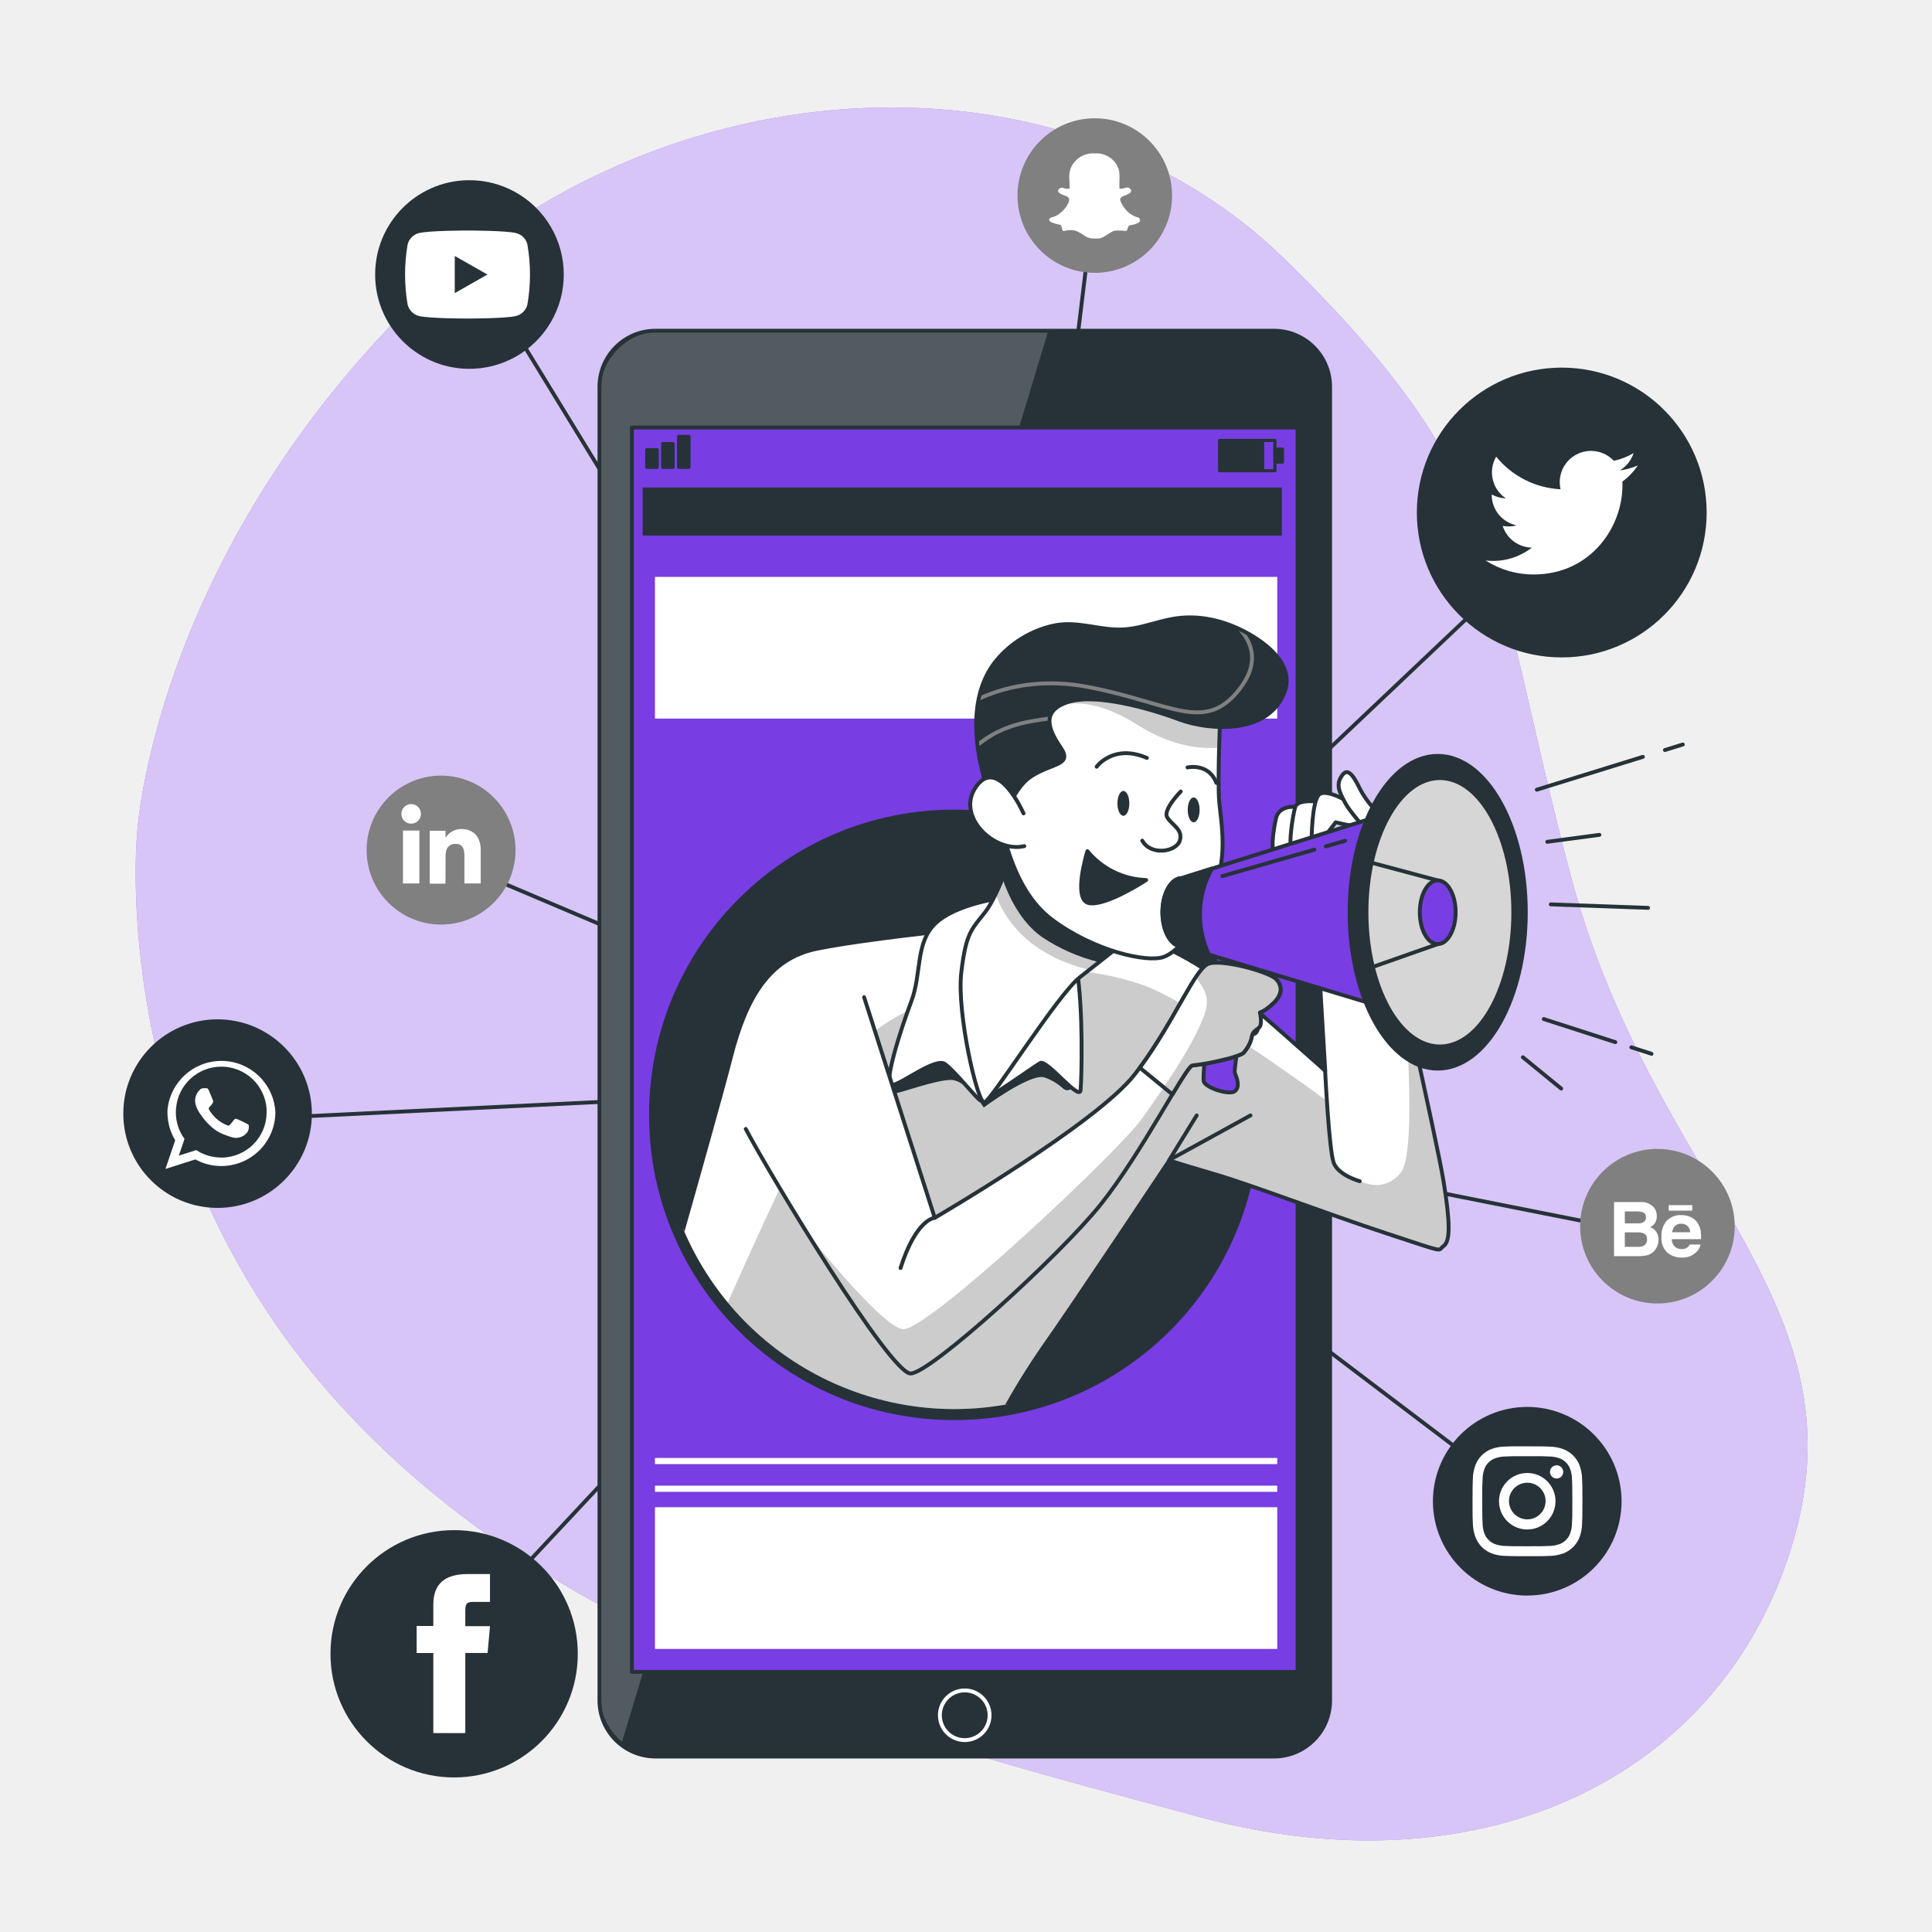
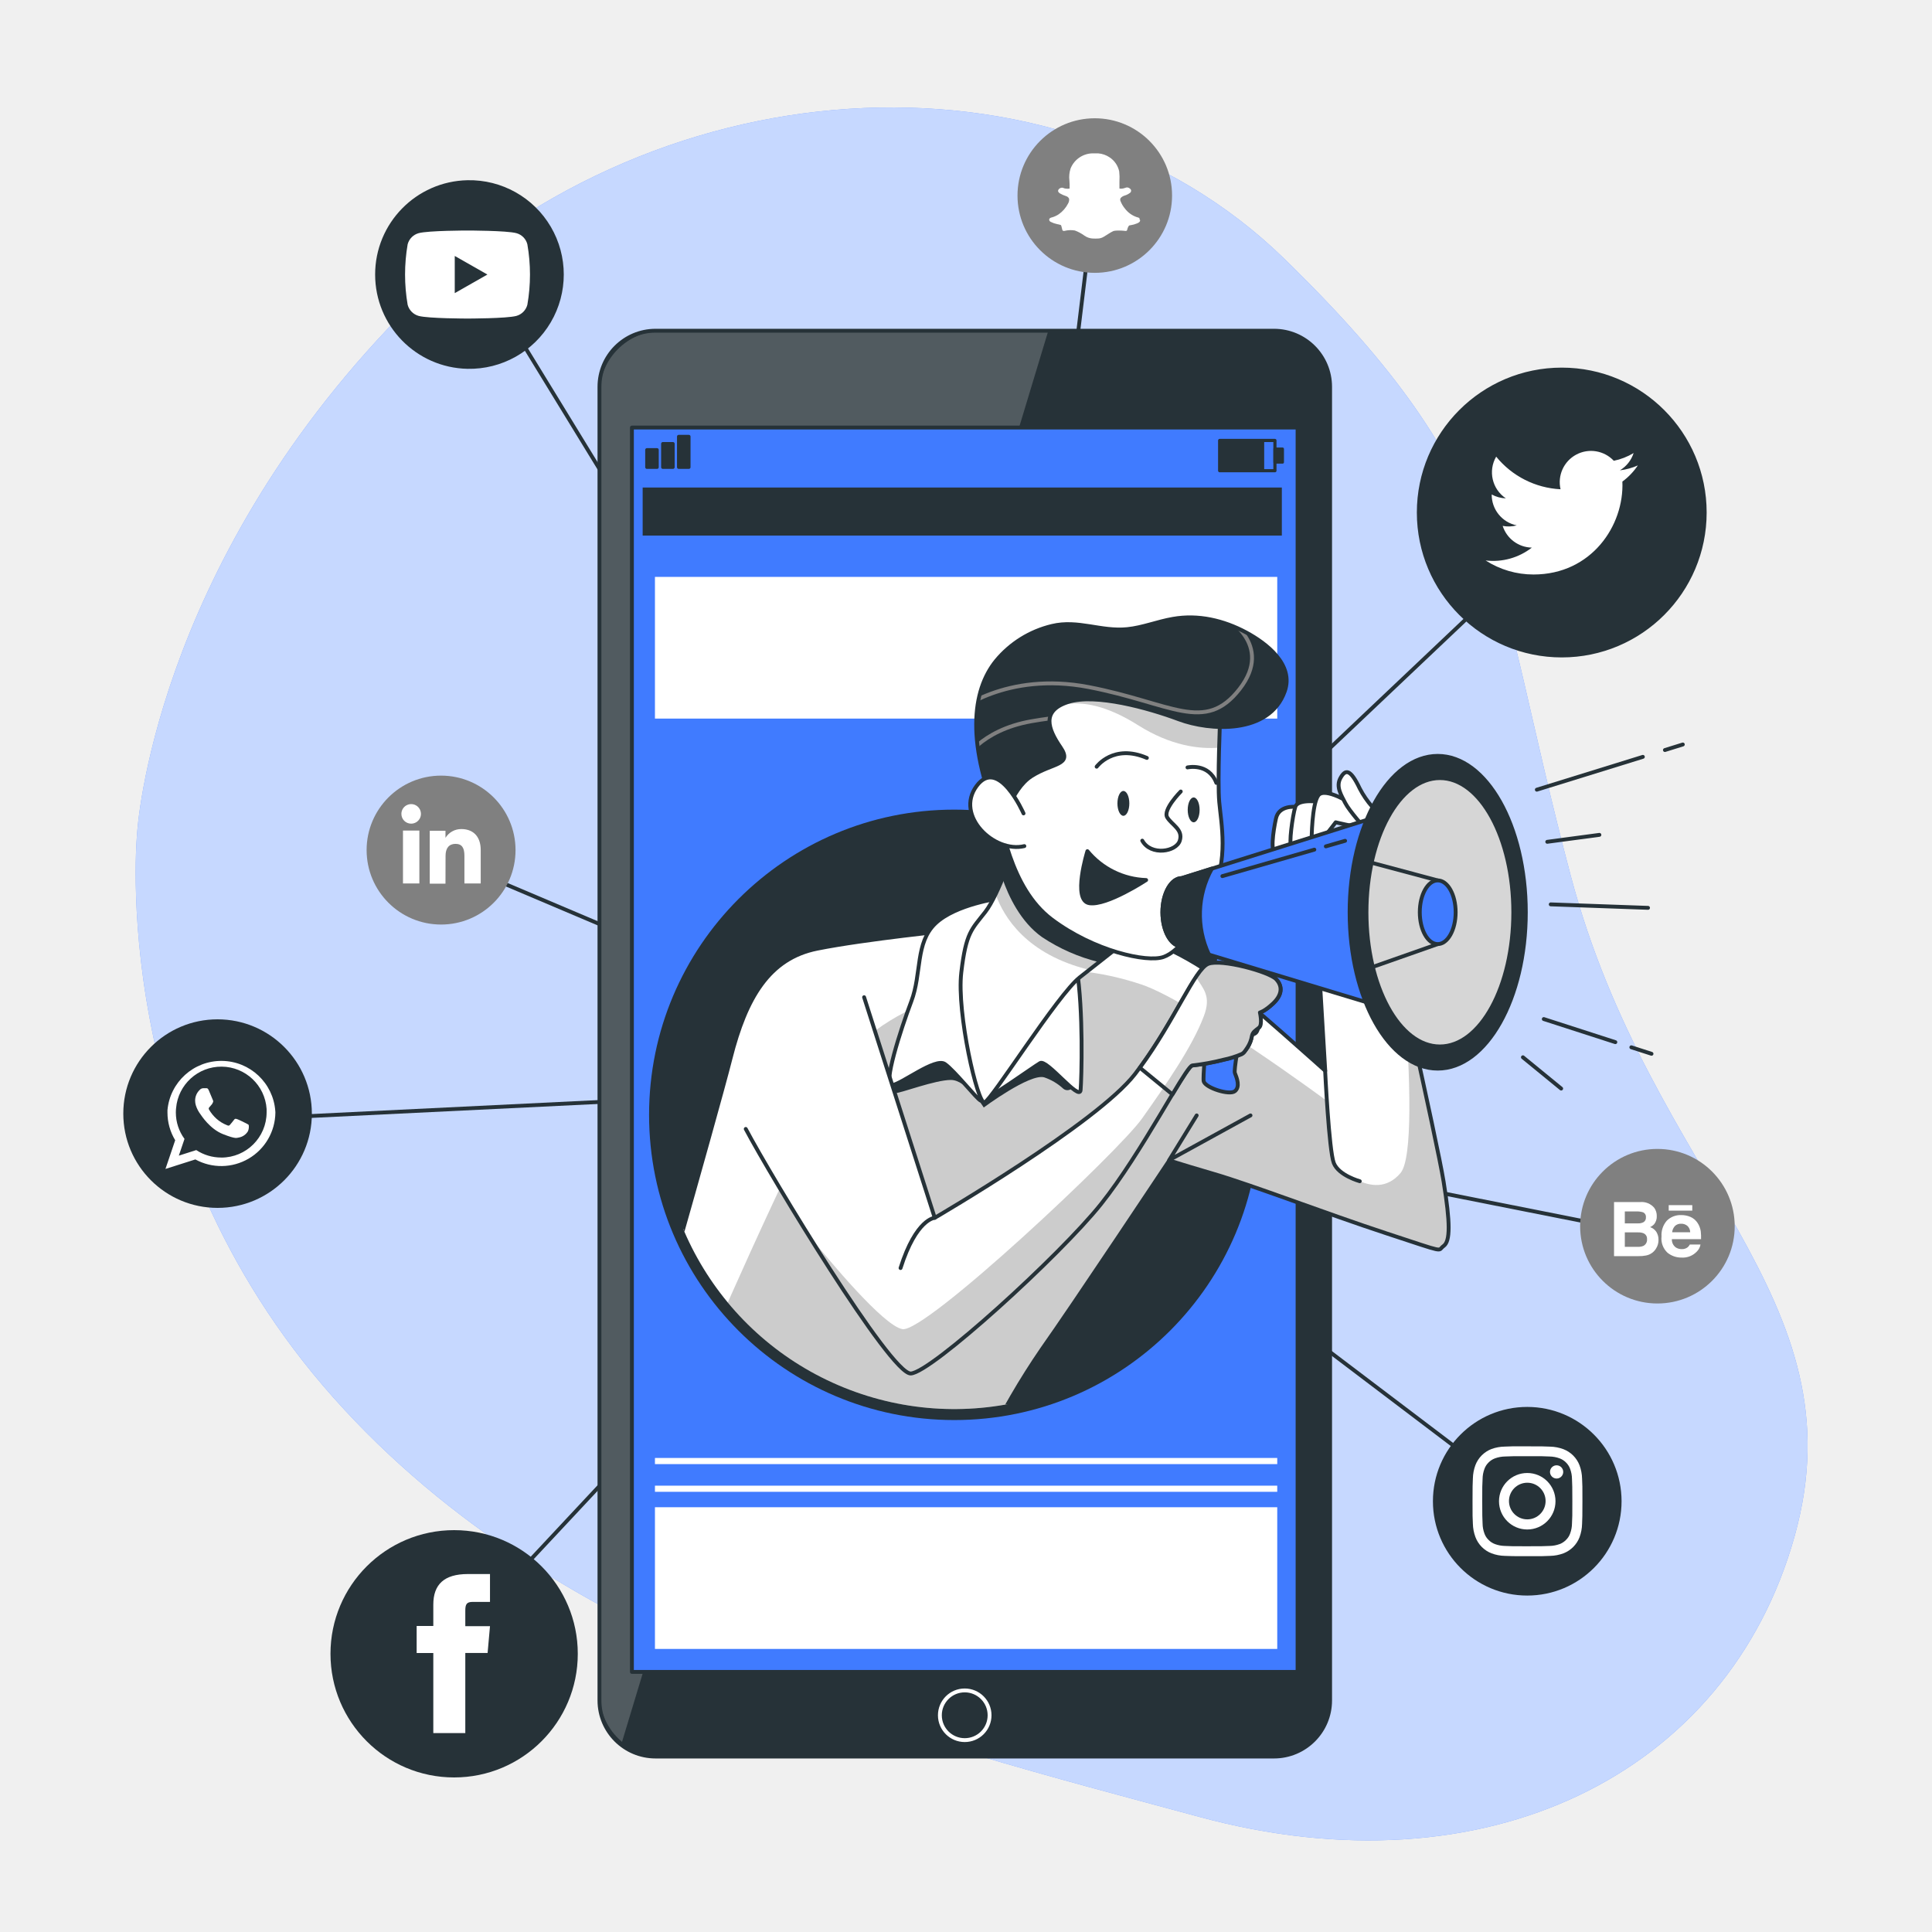
<svg xmlns="http://www.w3.org/2000/svg" viewBox="0 0 500 500">
  <defs>
-     <clipPath id="freepik--clip-path--inject-22">
+     <clipPath id="freepik--clip-path--inject-16">
      <rect x="155.14" y="85.59" width="189.09" height="369" rx="14.52" style="fill:#263238;stroke:#263238;stroke-linecap:round;stroke-linejoin:round" />
    </clipPath>
-     <clipPath id="freepik--clip-path-2--inject-22">
+     <clipPath id="freepik--clip-path-2--inject-16">
      <path d="M438.67,153.27H237.31V213a76.14,76.14,0,1,0,70.75,121H438.67Z" style="fill:none" />
    </clipPath>
-     <clipPath id="freepik--clip-path-3--inject-22">
+     <clipPath id="freepik--clip-path-3--inject-16">
      <path d="M164,363s21.08-73.4,25.06-89.09,10-25.9,22.42-28.39,35.35-4.8,35.35-4.8,19.93-2,34.37-1,27.65,8.72,34.62,14,27.15,23.41,27.15,23.41l-2.49-41.84,18.18,1.49s13.2,58.28,14.94,69,1.75,15.45,0,16.69,1.25,2-14.69-3.24-34.62-12.45-44.83-15.44-11.46-3.49-11.46-3.49-25,37.62-32.95,48.83a193.42,193.42,0,0,0-14.52,25" style="fill:#fff;stroke:#263238;stroke-linecap:round;stroke-linejoin:round" />
    </clipPath>
-     <clipPath id="freepik--clip-path-4--inject-22">
+     <clipPath id="freepik--clip-path-4--inject-16">
      <path d="M262.74,218.53S258.51,231.48,255,236s-5,5.23-6.22,15.69,4.23,34.12,6,33.62,18.93-27.89,24.66-32.38,11.71-9.21,11.71-9.21-13.95-4.24-18.68-10.21A133.4,133.4,0,0,1,262.74,218.53Z" style="fill:#fff;stroke:#263238;stroke-linecap:round;stroke-linejoin:round" />
    </clipPath>
-     <clipPath id="freepik--clip-path-5--inject-22">
+     <clipPath id="freepik--clip-path-5--inject-16">
      <path d="M315.79,185.41s-.74,16.69-.25,22.16,2.49,15-2,23.91-8.22,14.7-12.45,16.19-17.93-1.49-28.89-9.71-12.95-25.15-14.7-30.63.25-24.16,11.46-30.14a39.55,39.55,0,0,1,29.39-2.74C304.34,176.44,315.79,185.41,315.79,185.41Z" style="fill:#fff;stroke:#263238;stroke-linecap:round;stroke-linejoin:round" />
    </clipPath>
-     <clipPath id="freepik--clip-path-6--inject-22">
+     <clipPath id="freepik--clip-path-6--inject-16">
      <path d="M259.26,214.05s2.24-9.71,7.72-13.2,10.71-2.74,7.47-7.47-5-9.47,2-11.71,20.67,1.5,28.64,4.49,23.41,4,27.4-7.23c2.46-6.92-4.74-12.43-10-15.26-5.83-3.12-12.37-4.67-18.95-3.51-4,.69-7.81,2.26-11.81,2.66-6.77.69-12.74-2.45-19.49-.82a26.84,26.84,0,0,0-14.45,9C251.54,178.68,249.79,192.63,259.26,214.05Z" style="fill:#263238;stroke:#263238;stroke-linecap:round;stroke-linejoin:round" />
    </clipPath>
-     <clipPath id="freepik--clip-path-7--inject-22">
+     <clipPath id="freepik--clip-path-7--inject-16">
      <path d="M223.63,258.08l18.28,57.09s42-24.46,51.84-37.22,15.52-27.15,19-28.5,15.76,2,17.56,4,1.38,4.19-.8,6.25-3.42,2.35-3.42,2.35-.11,4.49-1.09,5.27-.75-.23-1,.77a7.77,7.77,0,0,1-1.15,3c-.72,1-1,1.52-1.69,1.79a22.92,22.92,0,0,1-4.45,1.38,58.62,58.62,0,0,1-8.18,1.5c-1.73.3-13,22.57-23.58,35.84s-44,43.7-49.25,43.86-36.09-50.78-42.7-63.29" style="fill:#fff;stroke:#263238;stroke-linecap:round;stroke-linejoin:round" />
    </clipPath>
-     <clipPath id="freepik--clip-path-8--inject-22">
+     <clipPath id="freepik--clip-path-8--inject-16">
      <path d="M316.71,274.24a22.92,22.92,0,0,0,4.45-1.38c.74-.27,1-.77,1.69-1.79a7.77,7.77,0,0,0,1.15-3c.22-1,.87-1.34,1.84-2.12s.22-3.92.22-3.92,1.24-.29,3.42-2.35,2.61-4.31.8-6.25-14.11-5.3-17.56-4S304.05,264,295,276.33l8.42,6.9c2.64-4.4,4.52-7.38,5.14-7.49A58.62,58.62,0,0,0,316.71,274.24Z" style="fill:#fff;stroke:#263238;stroke-linecap:round;stroke-linejoin:round" />
    </clipPath>
  </defs>
-   <g id="freepik--background-simple--inject-22">
-     <path d="M35.51,215.39s-8.29,80,50.8,146.34,150.48,88.55,224.2,108.51,136.62-10.71,153.94-72.7-37-92.1-57.92-170.82S391.59,124.71,332.41,67s-165-50.81-229,14.87S35.51,215.39,35.51,215.39Z" style="fill:#783DE3" />
+   <g id="freepik--background-simple--inject-16">
+     <path d="M35.51,215.39s-8.29,80,50.8,146.34,150.48,88.55,224.2,108.51,136.62-10.71,153.94-72.7-37-92.1-57.92-170.82S391.59,124.71,332.41,67s-165-50.81-229,14.87S35.51,215.39,35.51,215.39Z" style="fill:#407BFF" />
    <path d="M35.51,215.39s-8.29,80,50.8,146.34,150.48,88.55,224.2,108.51,136.62-10.71,153.94-72.7-37-92.1-57.92-170.82S391.59,124.71,332.41,67s-165-50.81-229,14.87S35.51,215.39,35.51,215.39Z" style="fill:#fff;opacity:0.7" />
  </g>
-   <g id="freepik--Icons--inject-22">
+   <g id="freepik--Icons--inject-16">
    <polyline points="126.72 74.92 252.52 280.44 405.38 135.63" style="fill:none;stroke:#263238;stroke-linecap:round;stroke-linejoin:round" />
    <polyline points="60.58 289.79 252.52 280.44 112.83 221.2" style="fill:none;stroke:#263238;stroke-linecap:round;stroke-linejoin:round" />
    <polyline points="283.33 50.58 254.77 285.28 429.95 320.04" style="fill:none;stroke:#263238;stroke-linecap:round;stroke-linejoin:round" />
    <polyline points="115.75 426.71 252.52 280.44 394.4 387.95" style="fill:none;stroke:#263238;stroke-linecap:round;stroke-linejoin:round" />
    <path d="M56.31,263.8a24.4,24.4,0,1,0,24.4,24.4A24.43,24.43,0,0,0,56.31,263.8Z" style="fill:#263238" />
    <path d="M71.25,287.57a14,14,0,0,0-27.91-.25c0,.2,0,.4,0,.61a13.77,13.77,0,0,0,2,7.16l-2.52,7.43,7.74-2.46a14,14,0,0,0,20.71-12.13C71.26,287.81,71.26,287.69,71.25,287.57Zm-14,12a11.74,11.74,0,0,1-6.46-1.93l-4.51,1.44,1.47-4.33a11.5,11.5,0,0,1-2.24-6.83,10.55,10.55,0,0,1,.06-1.13A11.75,11.75,0,0,1,69,287c0,.3,0,.6,0,.91A11.72,11.72,0,0,1,57.29,299.58Z" style="fill:#fff;fill-rule:evenodd" />
    <path d="M63.7,290.72c-.35-.17-2-1-2.35-1.1s-.54-.17-.77.17-.89,1.1-1.08,1.33-.4.25-.75.08A9.18,9.18,0,0,1,56,289.51a9.93,9.93,0,0,1-1.9-2.34c-.2-.34,0-.53.15-.7s.34-.39.51-.59l.13-.16a3.13,3.13,0,0,0,.21-.41.61.61,0,0,0,0-.59c-.09-.17-.77-1.85-1.06-2.53s-.57-.56-.77-.56-.43,0-.66,0a1.24,1.24,0,0,0-.91.42,3.8,3.8,0,0,0-1.2,2.84,4.19,4.19,0,0,0,.18,1.16,7.64,7.64,0,0,0,1.22,2.35c.17.22,2.37,3.77,5.85,5.13s3.48.91,4.11.85a3.44,3.44,0,0,0,2.31-1.62,2.91,2.91,0,0,0,.2-1.61C64.26,291,64,290.89,63.7,290.72Z" style="fill:#fff;fill-rule:evenodd" />
    <path d="M121,46.64a24.41,24.41,0,0,0,0,48.81h0a24.41,24.41,0,1,0,0-48.81Z" style="fill:#263238" />
    <path d="M136.48,63.22a4,4,0,0,0-2.85-2.88c-2.53-.68-12.64-.68-12.64-.68s-10.11,0-12.63.68a4.06,4.06,0,0,0-2.86,2.88,46.09,46.09,0,0,0,0,15.66,4.08,4.08,0,0,0,2.86,2.88c2.52.68,12.63.68,12.63.68s10.11,0,12.64-.68a4.06,4.06,0,0,0,2.85-2.88,45.42,45.42,0,0,0,0-15.66Z" style="fill:#fff" />
    <polygon points="117.69 75.86 117.69 66.24 126.14 71.05 117.69 75.86" style="fill:#263238" />
    <path d="M117.53,396a32,32,0,1,0,32,32A32,32,0,0,0,117.53,396Z" style="fill:#263238" />
    <path d="M112.14,448.52h8.28V427.79h5.77l.62-6.94h-6.39v-4c0-1.64.32-2.28,1.91-2.28h4.48v-7.21h-5.73c-6.16,0-8.94,2.72-8.94,7.91v5.53h-4.31v7h4.31Z" style="fill:#fff" />
    <path d="M395.26,364.11a24.41,24.41,0,1,0,24.4,24.4A24.43,24.43,0,0,0,395.26,364.11Z" style="fill:#263238" />
    <path d="M395.26,376.86c3.8,0,4.25,0,5.75.08a7.93,7.93,0,0,1,2.64.49,4.55,4.55,0,0,1,1.63,1.06,4.34,4.34,0,0,1,1.06,1.64,7.62,7.62,0,0,1,.49,2.64c.07,1.5.09,2,.09,5.74s0,4.25-.09,5.75a7.62,7.62,0,0,1-.49,2.64,4.23,4.23,0,0,1-1.06,1.63,4.45,4.45,0,0,1-1.63,1.07,7.93,7.93,0,0,1-2.64.49c-1.5.07-1.95.08-5.75.08s-4.25,0-5.75-.08a8,8,0,0,1-2.64-.49,4.45,4.45,0,0,1-1.63-1.07,4.23,4.23,0,0,1-1.06-1.63,7.62,7.62,0,0,1-.49-2.64c-.07-1.5-.09-1.95-.09-5.75s0-4.24.09-5.74a7.62,7.62,0,0,1,.49-2.64,4.34,4.34,0,0,1,1.06-1.64,4.55,4.55,0,0,1,1.63-1.06,8,8,0,0,1,2.64-.49c1.5-.07,1.95-.08,5.75-.08m0-2.56c-3.86,0-4.35,0-5.86.08A10.43,10.43,0,0,0,386,375a7.26,7.26,0,0,0-4.16,4.16,10.54,10.54,0,0,0-.66,3.45c-.07,1.52-.09,2-.09,5.86s0,4.35.09,5.87a10.54,10.54,0,0,0,.66,3.45A7.26,7.26,0,0,0,386,402a10.43,10.43,0,0,0,3.45.66c1.51.07,2,.08,5.86.08s4.35,0,5.86-.08a10.43,10.43,0,0,0,3.45-.66,7.26,7.26,0,0,0,4.16-4.16,10.54,10.54,0,0,0,.66-3.45c.07-1.52.09-2,.09-5.87s0-4.34-.09-5.86a10.54,10.54,0,0,0-.66-3.45,7.26,7.26,0,0,0-4.16-4.16,10.43,10.43,0,0,0-3.45-.66c-1.51-.07-2-.08-5.86-.08" style="fill:#fff" />
    <path d="M395.26,381.21a7.31,7.31,0,1,0,7.3,7.3,7.3,7.3,0,0,0-7.3-7.3m0,12a4.74,4.74,0,1,1,4.74-4.74,4.74,4.74,0,0,1-4.74,4.74" style="fill:#fff" />
    <path d="M404.56,380.92a1.71,1.71,0,1,1-1.71-1.7,1.71,1.71,0,0,1,1.71,1.7" style="fill:#fff" />
    <path d="M404.18,169.64h0a37,37,0,0,1-37-37h0a37,37,0,0,1,37-37h0a37,37,0,0,1,37,37h0A37,37,0,0,1,404.18,169.64Z" style="fill:#263238;stroke:#263238;stroke-linecap:round;stroke-linejoin:round" />
    <path d="M384.48,145.05a22.9,22.9,0,0,0,12.39,3.63c15,0,23.49-12.68,23-24.05a16.68,16.68,0,0,0,4-4.18,16.11,16.11,0,0,1-4.64,1.27,8.11,8.11,0,0,0,3.55-4.47,16.25,16.25,0,0,1-5.13,2,8.09,8.09,0,0,0-13.78,7.37,22.92,22.92,0,0,1-16.66-8.44,8.09,8.09,0,0,0,2.5,10.79,8.11,8.11,0,0,1-3.66-1,8.1,8.1,0,0,0,6.48,8,7.94,7.94,0,0,1-3.64.13,8.08,8.08,0,0,0,7.55,5.62A16.3,16.3,0,0,1,384.48,145.05Z" style="fill:#fff" />
    <path d="M114.15,200.73A19.27,19.27,0,1,0,133.42,220,19.29,19.29,0,0,0,114.15,200.73Z" style="fill:gray" />
    <rect x="104.29" y="214.95" width="4.24" height="13.69" style="fill:#fff" />
    <path d="M106.39,213.16a2.53,2.53,0,1,0-2.51-2.53A2.52,2.52,0,0,0,106.39,213.16Z" style="fill:#fff" />
    <path d="M115.31,221.46c0-1.93.88-3.07,2.58-3.07s2.3,1.1,2.3,3.07v7.18h4.22V220c0-3.66-2.08-5.44-5-5.44a4.76,4.76,0,0,0-4.12,2.27V215h-4.07v13.69h4.07Z" style="fill:#fff" />
    <path d="M428.94,337.34h0a20,20,0,0,1-20-20h0a20,20,0,0,1,20-20h0a20,20,0,0,1,20,20h0A20,20,0,0,1,428.94,337.34Z" style="fill:gray" />
    <path d="M426,324.92a3.83,3.83,0,0,0,1.59-.7,3.91,3.91,0,0,0,1-1.11,4.06,4.06,0,0,0,.63-2.23,3.77,3.77,0,0,0-.55-2.06,3.12,3.12,0,0,0-1.62-1.24,3.34,3.34,0,0,0,1.07-.79,3.15,3.15,0,0,0,.65-2.07,3.57,3.57,0,0,0-.65-2.14,4.27,4.27,0,0,0-3.63-1.49h-6.78v14H424A9.51,9.51,0,0,0,426,324.92Zm-5.5-11.4h3.05a5.21,5.21,0,0,1,1.66.22,1.25,1.25,0,0,1,.75,1.29,1.34,1.34,0,0,1-.57,1.24,2.82,2.82,0,0,1-1.48.34h-3.41Zm0,9.16v-3.74h3.45a3.48,3.48,0,0,1,1.4.23,1.52,1.52,0,0,1,.9,1.51,1.77,1.77,0,0,1-.93,1.75,3.35,3.35,0,0,1-1.42.25Z" style="fill:#fff" />
    <path d="M431.53,324.19a5.65,5.65,0,0,0,3.65,1.27,5,5,0,0,0,3.91-1.51,3.33,3.33,0,0,0,1-1.87h-2.77a2.27,2.27,0,0,1-.55.71,2.3,2.3,0,0,1-1.51.48,2.79,2.79,0,0,1-1.5-.39,2.49,2.49,0,0,1-1.08-2.19h7.55a13,13,0,0,0-.08-2.06,5.28,5.28,0,0,0-.83-2.15,4.25,4.25,0,0,0-1.79-1.53,6,6,0,0,0-2.44-.49,5,5,0,0,0-3.71,1.44A5.64,5.64,0,0,0,430,320,5,5,0,0,0,431.53,324.19Zm1.94-6.9a2.16,2.16,0,0,1,1.62-.59,2.41,2.41,0,0,1,1.61.56,2.27,2.27,0,0,1,.72,1.64h-4.67A2.8,2.8,0,0,1,433.47,317.29Z" style="fill:#fff" />
    <rect x="431.86" y="311.89" width="6.1" height="1.42" style="fill:#fff" />
    <path d="M283.33,70.61h0a20,20,0,0,1-20-20h0a20,20,0,0,1,20-20h0a20,20,0,0,1,20,20h0A20,20,0,0,1,283.33,70.61Z" style="fill:gray" />
    <path d="M294.94,56.46h0l0,0h0a2.65,2.65,0,0,0-.75-.27s0,0,0,0a6.47,6.47,0,0,1-3.09-2.25A6.89,6.89,0,0,1,290,52.07h0a.9.9,0,0,1,0-.79,0,0,0,0,0,0,0,2.16,2.16,0,0,1,1.06-.67h0a4.16,4.16,0,0,0,1.43-.74h0a.77.77,0,0,0,.21-.27.24.24,0,0,0,0-.09.5.5,0,0,0,0-.38h0a1.13,1.13,0,0,0-.5-.48h0a1,1,0,0,0-.86-.08h0a4.35,4.35,0,0,1-.76.22,0,0,0,0,0,0,0,1.93,1.93,0,0,1-.87,0s0-.11,0-.19h0c0-.53,0-1.07,0-1.63h0a15.13,15.13,0,0,0-.06-2.6h0a5.84,5.84,0,0,0-2.44-3.62,6.16,6.16,0,0,0-3-1.06h0c-.36,0-.71,0-1.07,0a6.26,6.26,0,0,0-6.06,3.88h0a7.14,7.14,0,0,0-.32,3.16h0a16.31,16.31,0,0,1,.05,2.08l0,0a2.93,2.93,0,0,1-1,0h0c-.24,0-.5-.14-.79-.22h0a1,1,0,0,0-.77.18h0a.79.79,0,0,0-.42.63v.06h0a.69.69,0,0,0,.26.42l.27.2h0a7.94,7.94,0,0,0,1.61.7h0a1.16,1.16,0,0,1,.72.68,2,2,0,0,1-.29,1.24h0A7.51,7.51,0,0,1,274,55.45a6,6,0,0,1-1.8.82h0a1.05,1.05,0,0,0-.64.37l0,.07a.53.53,0,0,0,.1.5.79.79,0,0,0,.27.21h0a6.38,6.38,0,0,0,1.65.58h0a5,5,0,0,1,1,.26l.11.28c.1.3.14.64.25,1a.31.31,0,0,0,.23.2.51.51,0,0,0,.39,0h0a6.42,6.42,0,0,1,2.61-.09h0A10.17,10.17,0,0,1,280.67,61h0a4.08,4.08,0,0,0,2,.72h0a13,13,0,0,0,1.66,0h0a3.09,3.09,0,0,0,1.31-.44h0c.89-.51,1.67-1.11,2.54-1.5h0a4.21,4.21,0,0,1,1-.11h0a12.85,12.85,0,0,1,2.15.1.09.09,0,0,0,.07,0,.4.4,0,0,0,.25-.13.38.38,0,0,0,.07-.15c0-.08,0-.11,0,0a.14.14,0,0,0,0-.06,2.94,2.94,0,0,1,.42-1,.58.58,0,0,1,.44-.14h0a7.46,7.46,0,0,0,1.7-.48h0a1.5,1.5,0,0,0,.69-.47h0a.49.49,0,0,0-.14-.7Z" style="fill:#fff;fill-rule:evenodd" />
  </g>
-   <g id="freepik--Device--inject-22">
+   <g id="freepik--Device--inject-16">
    <rect x="155.14" y="85.59" width="189.09" height="369" rx="14.52" style="fill:#263238" />
-     <g style="clip-path:url(#freepik--clip-path--inject-22)">
+     <g style="clip-path:url(#freepik--clip-path--inject-16)">
      <path d="M171.43,85.59a16.29,16.29,0,0,0-16.29,16.29V438.29a16.26,16.26,0,0,0,5.84,12.5L271.3,85.59Z" style="fill:#fff;opacity:0.2" />
      <path d="M256.1,443.91a6.43,6.43,0,1,0-6.42,6.43A6.42,6.42,0,0,0,256.1,443.91Z" style="fill:none;stroke:#fff;stroke-linecap:round;stroke-linejoin:round" />
    </g>
    <rect x="155.14" y="85.59" width="189.09" height="369" rx="14.52" style="fill:none;stroke:#263238;stroke-linecap:round;stroke-linejoin:round" />
-     <rect x="163.54" y="110.65" width="172.27" height="322.04" style="fill:#783DE3;stroke:#263238;stroke-linecap:round;stroke-linejoin:round" />
+     <rect x="163.54" y="110.65" width="172.27" height="322.04" style="fill:#407BFF;stroke:#263238;stroke-linecap:round;stroke-linejoin:round" />
    <circle cx="246.97" cy="288.52" r="78.99" style="fill:#263238" />
    <rect x="169.5" y="149.3" width="161.05" height="36.67" style="fill:#fff" />
    <rect x="169.5" y="390.07" width="161.05" height="36.67" style="fill:#fff" />
    <rect x="169.5" y="377.32" width="161.05" height="1.59" style="fill:#fff" />
    <rect x="169.5" y="384.49" width="161.05" height="1.59" style="fill:#fff" />
    <rect x="315.67" y="113.99" width="14.28" height="7.83" style="fill:none;stroke:#263238;stroke-linecap:round;stroke-linejoin:round;stroke-width:0.821px" />
    <rect x="315.67" y="113.99" width="11.14" height="7.83" style="fill:#263238;stroke:#263238;stroke-linecap:round;stroke-linejoin:round;stroke-width:0.725px" />
    <rect x="329.92" y="116.18" width="2.01" height="3.45" style="fill:#263238;stroke:#263238;stroke-linecap:round;stroke-linejoin:round;stroke-width:0.725px" />
    <rect x="167.42" y="116.42" width="2.62" height="4.49" style="fill:#263238;stroke:#263238;stroke-linecap:round;stroke-linejoin:round;stroke-width:0.883px" />
    <rect x="171.54" y="114.84" width="2.62" height="6.07" style="fill:#263238;stroke:#263238;stroke-linecap:round;stroke-linejoin:round;stroke-width:0.883px" />
    <rect x="175.65" y="112.98" width="2.62" height="7.93" style="fill:#263238;stroke:#263238;stroke-linecap:round;stroke-linejoin:round;stroke-width:0.883px" />
    <rect x="166.32" y="126.17" width="165.42" height="12.44" style="fill:#263238" />
  </g>
-   <g id="freepik--Character--inject-22">
-     <g style="clip-path:url(#freepik--clip-path-2--inject-22)">
+   <g id="freepik--Character--inject-16">
+     <g style="clip-path:url(#freepik--clip-path-2--inject-16)">
      <path d="M164,363s21.08-73.4,25.06-89.09,10-25.9,22.42-28.39,35.35-4.8,35.35-4.8,19.93-2,34.37-1,27.65,8.72,34.62,14,27.15,23.41,27.15,23.41l-2.49-41.84,18.18,1.49s13.2,58.28,14.94,69,1.75,15.45,0,16.69,1.25,2-14.69-3.24-34.62-12.45-44.83-15.44-11.46-3.49-11.46-3.49-25,37.62-32.95,48.83a193.42,193.42,0,0,0-14.52,25" style="fill:#fff" />
-       <g style="clip-path:url(#freepik--clip-path-3--inject-22)">
+       <g style="clip-path:url(#freepik--clip-path-3--inject-16)">
        <path d="M373.57,322.39c1.75-1.24,1.75-6,0-16.69-1-6.39-6.15-29.7-10.11-47.48,1.57,21,2.18,41.52-1,45.35-7,8.28-17.23-2.6-17.23-2.6l-1.95-16.14s-34.86-25.71-47.94-30.07-27-5.23-40.53-.87-24.84,8.72-33.12,17-37,74.52-37,74.52l-3.25,19.67L255.12,374a193.42,193.42,0,0,1,14.52-25c8-11.21,32.95-48.83,32.95-48.83s1.25.5,11.46,3.49,28.89,10.21,44.83,15.44S371.83,323.64,373.57,322.39Z" style="opacity:0.2" />
      </g>
      <path d="M164,363s21.08-73.4,25.06-89.09,10-25.9,22.42-28.39,35.35-4.8,35.35-4.8,19.93-2,34.37-1,27.65,8.72,34.62,14,27.15,23.41,27.15,23.41l-2.49-41.84,18.18,1.49s13.2,58.28,14.94,69,1.75,15.45,0,16.69,1.25,2-14.69-3.24-34.62-12.45-44.83-15.44-11.46-3.49-11.46-3.49-25,37.62-32.95,48.83a193.42,193.42,0,0,0-14.52,25" style="fill:none;stroke:#263238;stroke-linecap:round;stroke-linejoin:round" />
      <polyline points="309.7 288.67 302.59 300.23 323.63 288.67" style="fill:none;stroke:#263238;stroke-linecap:round;stroke-linejoin:round" />
      <path d="M342.94,277.06s1,20.67,2.24,23.91,6.73,4.73,6.73,4.73" style="fill:#fff;stroke:#263238;stroke-linecap:round;stroke-linejoin:round" />
      <path d="M233.19,276.43s-2.72,6.45-1.36,6.45,10.19-3.39,14.27-3.39,8.49,7.13,8.49,7.13,11.89-8.83,15.63-7.81a13.64,13.64,0,0,1,4.93,2.92,1.66,1.66,0,0,0,2.75-1.19c.07-1.83.13-4.33.13-7.51,0-7.47-6.45-27.85-18.34-28.87s-13.93,7.47-19,17.66S233.19,276.43,233.19,276.43Z" style="fill:#263238" />
      <path d="M258.76,232.48S247.3,234,242.07,239s-3.49,12.95-6.23,20.17-7.47,21.92-5,21.67,11.21-7.22,13.7-5.48,8.22,9,9.22,9.46,13.7-8.71,15.44-9.71,10.21,10,10.46,7,.75-20.67-1-31.38S264.49,232.73,258.76,232.48Z" style="fill:#fff;stroke:#263238;stroke-linecap:round;stroke-linejoin:round" />
      <path d="M262.74,218.53S258.51,231.48,255,236s-5,5.23-6.22,15.69,4.23,34.12,6,33.62,18.93-27.89,24.66-32.38,11.71-9.21,11.71-9.21-13.95-4.24-18.68-10.21A133.4,133.4,0,0,1,262.74,218.53Z" style="fill:#fff" />
-       <g style="clip-path:url(#freepik--clip-path-4--inject-22)">
+       <g style="clip-path:url(#freepik--clip-path-4--inject-16)">
        <path d="M281.91,251c4.85-3.81,9.23-7.27,9.23-7.27s-13.95-4.24-18.68-10.21a133.4,133.4,0,0,1-9.72-14.95,124.9,124.9,0,0,1-5.07,12.88C259.78,237.36,265.66,247,281.91,251Z" style="opacity:0.2" />
        <path d="M272.46,233.48a133.4,133.4,0,0,1-9.72-14.95s-1.42,4.35-3.29,8.88c1.55,4.49,4.66,11.17,10.23,15.11A46.38,46.38,0,0,0,284.44,249l6.7-5.28S277.19,239.45,272.46,233.48Z" style="fill:#263238" />
      </g>
      <path d="M262.74,218.53S258.51,231.48,255,236s-5,5.23-6.22,15.69,4.23,34.12,6,33.62,18.93-27.89,24.66-32.38,11.71-9.21,11.71-9.21-13.95-4.24-18.68-10.21A133.4,133.4,0,0,1,262.74,218.53Z" style="fill:none;stroke:#263238;stroke-linecap:round;stroke-linejoin:round" />
      <path d="M315.79,185.41s-.74,16.69-.25,22.16,2.49,15-2,23.91-8.22,14.7-12.45,16.19-17.93-1.49-28.89-9.71-12.95-25.15-14.7-30.63.25-24.16,11.46-30.14a39.55,39.55,0,0,1,29.39-2.74C304.34,176.44,315.79,185.41,315.79,185.41Z" style="fill:#fff" />
-       <g style="clip-path:url(#freepik--clip-path-5--inject-22)">
+       <g style="clip-path:url(#freepik--clip-path-5--inject-16)">
        <path d="M269,177.19a16.92,16.92,0,0,0-4.29,3.31l5.77,4.1s7.41-7.41,24,3.05c8.56,5.4,15.94,6.27,21.09,5.84.12-4.44.28-8.08.28-8.08s-11.45-9-17.43-11A39.55,39.55,0,0,0,269,177.19Z" style="opacity:0.2" />
      </g>
      <path d="M315.79,185.41s-.74,16.69-.25,22.16,2.49,15-2,23.91-8.22,14.7-12.45,16.19-17.93-1.49-28.89-9.71-12.95-25.15-14.7-30.63.25-24.16,11.46-30.14a39.55,39.55,0,0,1,29.39-2.74C304.34,176.44,315.79,185.41,315.79,185.41Z" style="fill:none;stroke:#263238;stroke-linecap:round;stroke-linejoin:round" />
      <path d="M292.27,207.92c0,1.77-.69,3.21-1.54,3.21s-1.54-1.44-1.54-3.21.69-3.22,1.54-3.22S292.27,206.14,292.27,207.92Z" style="fill:#263238" />
      <path d="M310.46,209.59c0,1.78-.69,3.22-1.54,3.22s-1.54-1.44-1.54-3.22.69-3.21,1.54-3.21S310.46,207.82,310.46,209.59Z" style="fill:#263238" />
      <path d="M305.58,204.84s-4.73,4.73-3.49,6.72,4.14,3.11,3.24,6-7.47,4-9.71,0" style="fill:none;stroke:#263238;stroke-linecap:round;stroke-linejoin:round" />
      <path d="M281.42,220.28a20.55,20.55,0,0,0,15.2,7.47s-10.22,6.72-14.7,6S281.42,220.28,281.42,220.28Z" style="fill:#263238;stroke:#263238;stroke-linecap:round;stroke-linejoin:round" />
      <path d="M283.81,198.42s4.34-6,13-2.27" style="fill:none;stroke:#263238;stroke-linecap:round;stroke-linejoin:round" />
      <path d="M307.32,198.61s5.48-1.26,7.47,4" style="fill:none;stroke:#263238;stroke-linecap:round;stroke-linejoin:round" />
      <path d="M259.26,214.05s2.24-9.71,7.72-13.2,10.71-2.74,7.47-7.47-5-9.47,2-11.71,20.67,1.5,28.64,4.49,23.41,4,27.4-7.23c2.46-6.92-4.74-12.43-10-15.26-5.83-3.12-12.37-4.67-18.95-3.51-4,.69-7.81,2.26-11.81,2.66-6.77.69-12.74-2.45-19.49-.82a26.84,26.84,0,0,0-14.45,9C251.54,178.68,249.79,192.63,259.26,214.05Z" style="fill:#263238" />
-       <g style="clip-path:url(#freepik--clip-path-6--inject-22)">
+       <g style="clip-path:url(#freepik--clip-path-6--inject-16)">
        <path d="M316.93,159.69s12.94,7,3.88,18.63-17.59,3.63-39.08-.51-34.16,6.47-34.16,6.47" style="fill:none;stroke:gray;stroke-linecap:round;stroke-linejoin:round" />
        <path d="M249.38,197s4.14-8,17.6-10.35,14.24-.26,14.24-.26" style="fill:none;stroke:gray;stroke-linecap:round;stroke-linejoin:round" />
      </g>
      <path d="M259.26,214.05s2.24-9.71,7.72-13.2,10.71-2.74,7.47-7.47-5-9.47,2-11.71,20.67,1.5,28.64,4.49,23.41,4,27.4-7.23c2.46-6.92-4.74-12.43-10-15.26-5.83-3.12-12.37-4.67-18.95-3.51-4,.69-7.81,2.26-11.81,2.66-6.77.69-12.74-2.45-19.49-.82a26.84,26.84,0,0,0-14.45,9C251.54,178.68,249.79,192.63,259.26,214.05Z" style="fill:none;stroke:#263238;stroke-linecap:round;stroke-linejoin:round" />
      <path d="M264.89,210.51s-6.46-14.79-12.15-7.09,4.62,17.44,12.36,15.55" style="fill:#fff;stroke:#263238;stroke-linecap:round;stroke-linejoin:round" />
      <path d="M335.22,208.82s-4.23-.5-5,3-1.5,9,0,9,4.23-.74,5.23-3,2-9.22,2-9.22Z" style="fill:#fff;stroke:#263238;stroke-linecap:round;stroke-linejoin:round" />
      <path d="M341.94,207.57s-6-1-6.72,1.25-1.74,10-1,10.21,5.23-1.74,5.23-1.74Z" style="fill:#fff;stroke:#263238;stroke-linecap:round;stroke-linejoin:round" />
      <path d="M349.91,208.07s-7-4.48-8.71-2.24-1.75,11.46-1.75,11.46a3.81,3.81,0,0,0,3.49-1c1.25-1.49,2.74-3.48,2.74-3.48s5,1.24,5.73,1,2.49,0,2-2.49S349.91,208.07,349.91,208.07Z" style="fill:#fff;stroke:#263238;stroke-linecap:round;stroke-linejoin:round" />
      <path d="M359.38,212.56a23.44,23.44,0,0,1-7.47-8.47c-2.49-5.23-3.74-5-5-2.74s.24,4.48,1.24,6.47,5.23,6.73,5.23,6.73Z" style="fill:#fff;stroke:#263238;stroke-linecap:round;stroke-linejoin:round" />
-       <path d="M314.58,247.4s-3.61,30.83-3.05,32.5,6.66,3.61,8.05,2.5.56-3.33,0-4.72,4.72-27.22,4.72-27.22Z" style="fill:#783DE3;stroke:#263238;stroke-linecap:round;stroke-linejoin:round" />
+       <path d="M314.58,247.4s-3.61,30.83-3.05,32.5,6.66,3.61,8.05,2.5.56-3.33,0-4.72,4.72-27.22,4.72-27.22Z" style="fill:#407BFF;stroke:#263238;stroke-linecap:round;stroke-linejoin:round" />
      <path d="M223.63,258.08l18.28,57.09s42-24.46,51.84-37.22,15.52-27.15,19-28.5,15.76,2,17.56,4,1.38,4.19-.8,6.25-3.42,2.35-3.42,2.35-.11,4.49-1.09,5.27-.75-.23-1,.77a7.77,7.77,0,0,1-1.15,3c-.72,1-1,1.52-1.69,1.79a22.92,22.92,0,0,1-4.45,1.38,58.62,58.62,0,0,1-8.18,1.5c-1.73.3-13,22.57-23.58,35.84s-44,43.7-49.25,43.86-36.09-50.78-42.7-63.29" style="fill:#fff" />
-       <g style="clip-path:url(#freepik--clip-path-7--inject-22)">
+       <g style="clip-path:url(#freepik--clip-path-7--inject-16)">
        <path d="M322.85,271.07a7.77,7.77,0,0,0,1.15-3c.22-1,0,0,1-.77s1.09-5.27,1.09-5.27,1.24-.29,3.42-2.35,2.61-4.31.8-6.25-14.11-5.3-17.56-4c-.9.35-2,1.6-3.2,3.48,1.83,3,4,4.83,2,10.07-3,8-10,18-16,26.5s-56,55.5-62,54.5c-4.9-.82-19.13-18-24.19-24.23,10.84,17.39,23.24,35.76,26.39,35.67,5.23-.16,38.69-30.58,49.25-43.86S306.8,276,308.53,275.74a58.62,58.62,0,0,0,8.18-1.5,22.92,22.92,0,0,0,4.45-1.38C321.9,272.59,322.13,272.09,322.85,271.07Z" style="opacity:0.2" />
      </g>
      <path d="M223.63,258.08l18.28,57.09s42-24.46,51.84-37.22,15.52-27.15,19-28.5,15.76,2,17.56,4,1.38,4.19-.8,6.25-3.42,2.35-3.42,2.35-.11,4.49-1.09,5.27-.75-.23-1,.77a7.77,7.77,0,0,1-1.15,3c-.72,1-1,1.52-1.69,1.79a22.92,22.92,0,0,1-4.45,1.38,58.62,58.62,0,0,1-8.18,1.5c-1.73.3-13,22.57-23.58,35.84s-44,43.7-49.25,43.86-36.09-50.78-42.7-63.29" style="fill:none;stroke:#263238;stroke-linecap:round;stroke-linejoin:round" />
      <path d="M241.91,315.17s-4.79.2-8.85,13" style="fill:none;stroke:#263238;stroke-linecap:round;stroke-linejoin:round" />
      <path d="M316.71,274.24a22.92,22.92,0,0,0,4.45-1.38c.74-.27,1-.77,1.69-1.79a7.77,7.77,0,0,0,1.15-3c.22-1,.87-1.34,1.84-2.12s.22-3.92.22-3.92,1.24-.29,3.42-2.35,2.61-4.31.8-6.25-14.11-5.3-17.56-4S304.05,264,295,276.33l8.42,6.9c2.64-4.4,4.52-7.38,5.14-7.49A58.62,58.62,0,0,0,316.71,274.24Z" style="fill:#fff" />
-       <g style="clip-path:url(#freepik--clip-path-8--inject-22)">
+       <g style="clip-path:url(#freepik--clip-path-8--inject-16)">
        <path d="M322.85,271.07a7.77,7.77,0,0,0,1.15-3c.22-1,0,0,1-.77s1.09-5.27,1.09-5.27,1.24-.29,3.42-2.35,2.61-4.31.8-6.25-14.11-5.3-17.56-4c-.9.35-2,1.6-3.2,3.48,1.83,3,4,4.83,2,10.07-3,8-10,18-16,26.5s-56,55.5-62,54.5c-4.9-.82-19.13-18-24.19-24.23,10.84,17.39,23.24,35.76,26.39,35.67,5.23-.16,38.69-30.58,49.25-43.86S306.8,276,308.53,275.74a58.62,58.62,0,0,0,8.18-1.5,22.92,22.92,0,0,0,4.45-1.38C321.9,272.59,322.13,272.09,322.85,271.07Z" style="opacity:0.2" />
      </g>
      <path d="M316.71,274.24a22.92,22.92,0,0,0,4.45-1.38c.74-.27,1-.77,1.69-1.79a7.77,7.77,0,0,0,1.15-3c.22-1,.87-1.34,1.84-2.12s.22-3.92.22-3.92,1.24-.29,3.42-2.35,2.61-4.31.8-6.25-14.11-5.3-17.56-4S304.05,264,295,276.33l8.42,6.9c2.64-4.4,4.52-7.38,5.14-7.49A58.62,58.62,0,0,0,316.71,274.24Z" style="fill:none;stroke:#263238;stroke-linecap:round;stroke-linejoin:round" />
-       <path d="M305.83,227.25c-2.75,0-5,4-5,8.84s2.23,8.84,5,8.84l61,18.43V208.07Z" style="fill:#783DE3;stroke:#263238;stroke-linecap:round;stroke-linejoin:round" />
+       <path d="M305.83,227.25c-2.75,0-5,4-5,8.84s2.23,8.84,5,8.84l61,18.43V208.07Z" style="fill:#407BFF;stroke:#263238;stroke-linecap:round;stroke-linejoin:round" />
      <line x1="340.15" y1="219.89" x2="316.35" y2="226.74" style="fill:none;stroke:#263238;stroke-linecap:round;stroke-linejoin:round" />
      <line x1="348.11" y1="217.6" x2="343.13" y2="219.04" style="fill:none;stroke:#263238;stroke-linecap:round;stroke-linejoin:round" />
      <path d="M313.64,224.79l-7.81,2.46c-2.75,0-5,4-5,8.84s2.23,8.84,5,8.84l7.05,2.13A24.32,24.32,0,0,1,313.64,224.79Z" style="fill:#263238;stroke:#263238;stroke-linecap:round;stroke-linejoin:round" />
      <ellipse cx="372.08" cy="236.09" rx="20.92" ry="37.13" style="fill:#d6d6d6;stroke:#263238;stroke-linecap:round;stroke-linejoin:round" />
      <polyline points="372.08 227.85 352.15 222.52 350.41 236.72 352.65 251.16 372.08 244.33 372.83 228.25" style="fill:#d6d6d6;stroke:#263238;stroke-linecap:round;stroke-linejoin:round" />
      <path d="M372.08,195.62c-12.59,0-22.8,18.12-22.8,40.47s10.21,40.47,22.8,40.47,22.8-18.12,22.8-40.47S384.67,195.62,372.08,195.62Zm.56,75.2c-10.49,0-19-15.55-19-34.73s8.51-34.72,19-34.72,19,15.54,19,34.72S383.14,270.82,372.64,270.82Z" style="fill:#263238;stroke:#263238;stroke-linecap:round;stroke-linejoin:round" />
-       <ellipse cx="372.08" cy="236.09" rx="4.64" ry="8.24" style="fill:#783DE3;stroke:#263238;stroke-linecap:round;stroke-linejoin:round" />
+       <ellipse cx="372.08" cy="236.09" rx="4.64" ry="8.24" style="fill:#407BFF;stroke:#263238;stroke-linecap:round;stroke-linejoin:round" />
      <line x1="430.88" y1="194.11" x2="435.51" y2="192.67" style="fill:none;stroke:#263238;stroke-linecap:round;stroke-linejoin:round" />
      <line x1="397.73" y1="204.37" x2="425.17" y2="195.87" style="fill:none;stroke:#263238;stroke-linecap:round;stroke-linejoin:round" />
      <line x1="401.33" y1="234.05" x2="426.51" y2="234.95" style="fill:none;stroke:#263238;stroke-linecap:round;stroke-linejoin:round" />
      <line x1="422.19" y1="271.04" x2="427.41" y2="272.72" style="fill:none;stroke:#263238;stroke-linecap:round;stroke-linejoin:round" />
      <line x1="399.53" y1="263.73" x2="418.05" y2="269.71" style="fill:none;stroke:#263238;stroke-linecap:round;stroke-linejoin:round" />
      <line x1="400.43" y1="217.86" x2="413.92" y2="216.06" style="fill:none;stroke:#263238;stroke-linecap:round;stroke-linejoin:round" />
      <line x1="394.13" y1="273.62" x2="404.03" y2="281.72" style="fill:none;stroke:#263238;stroke-linecap:round;stroke-linejoin:round" />
    </g>
  </g>
</svg>
